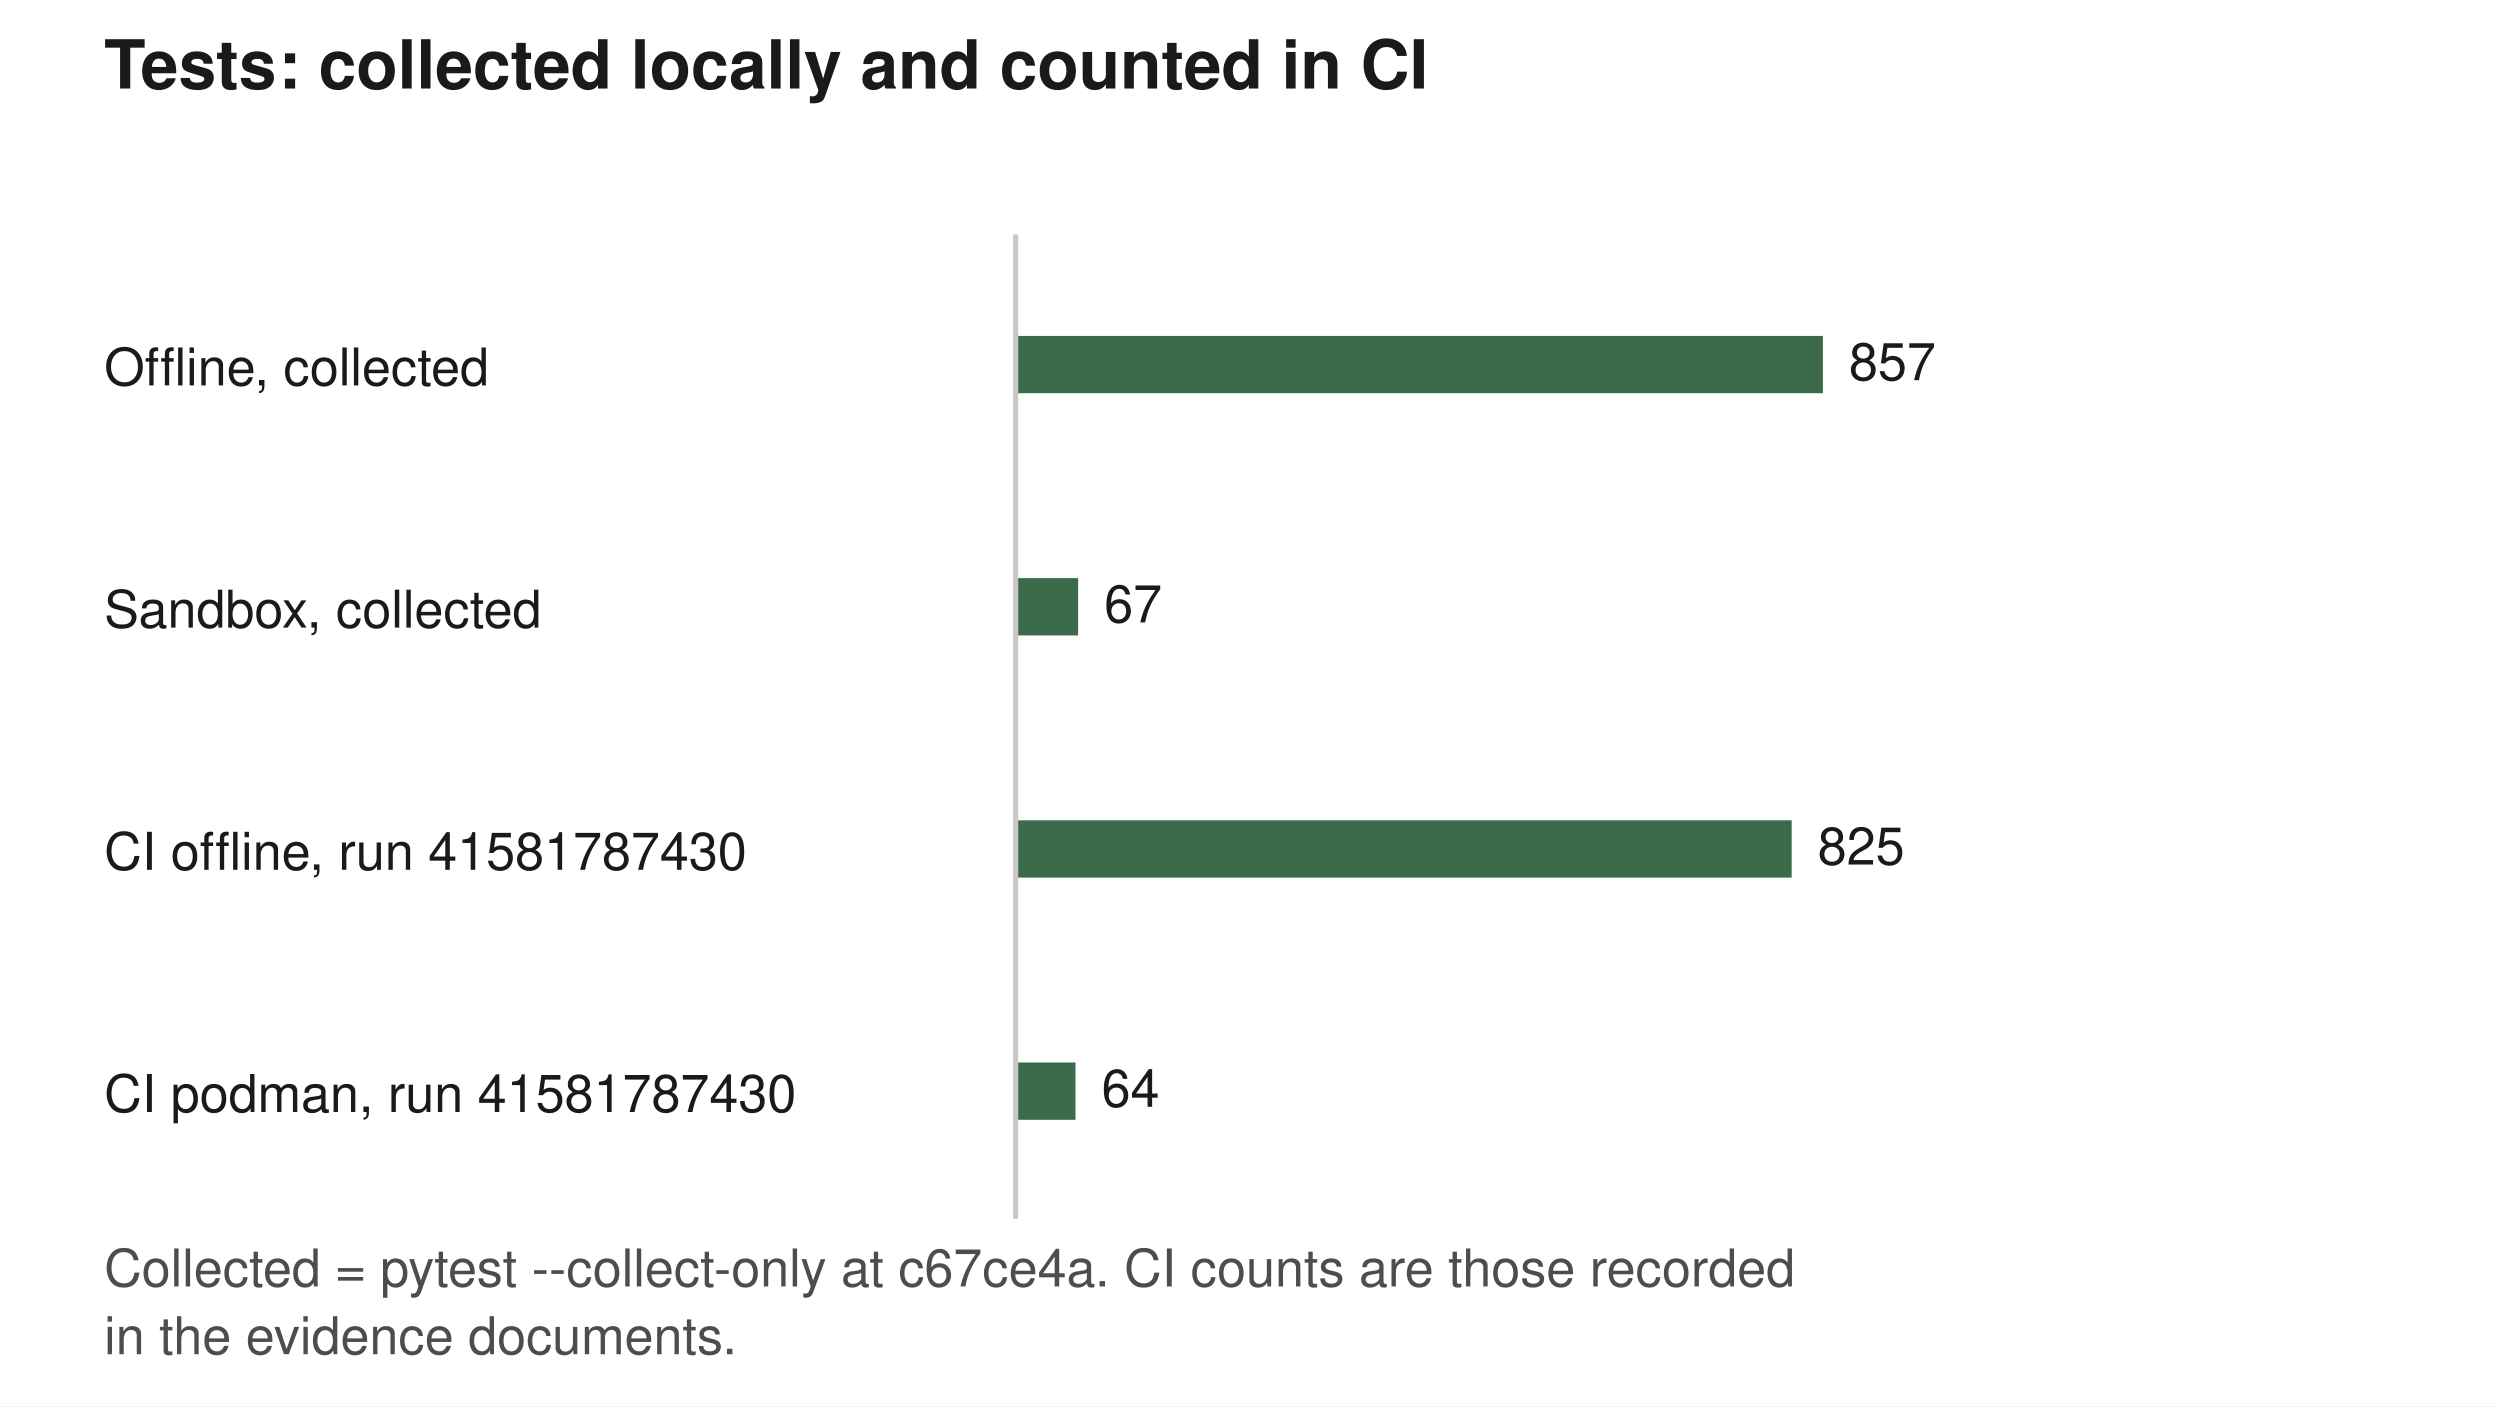
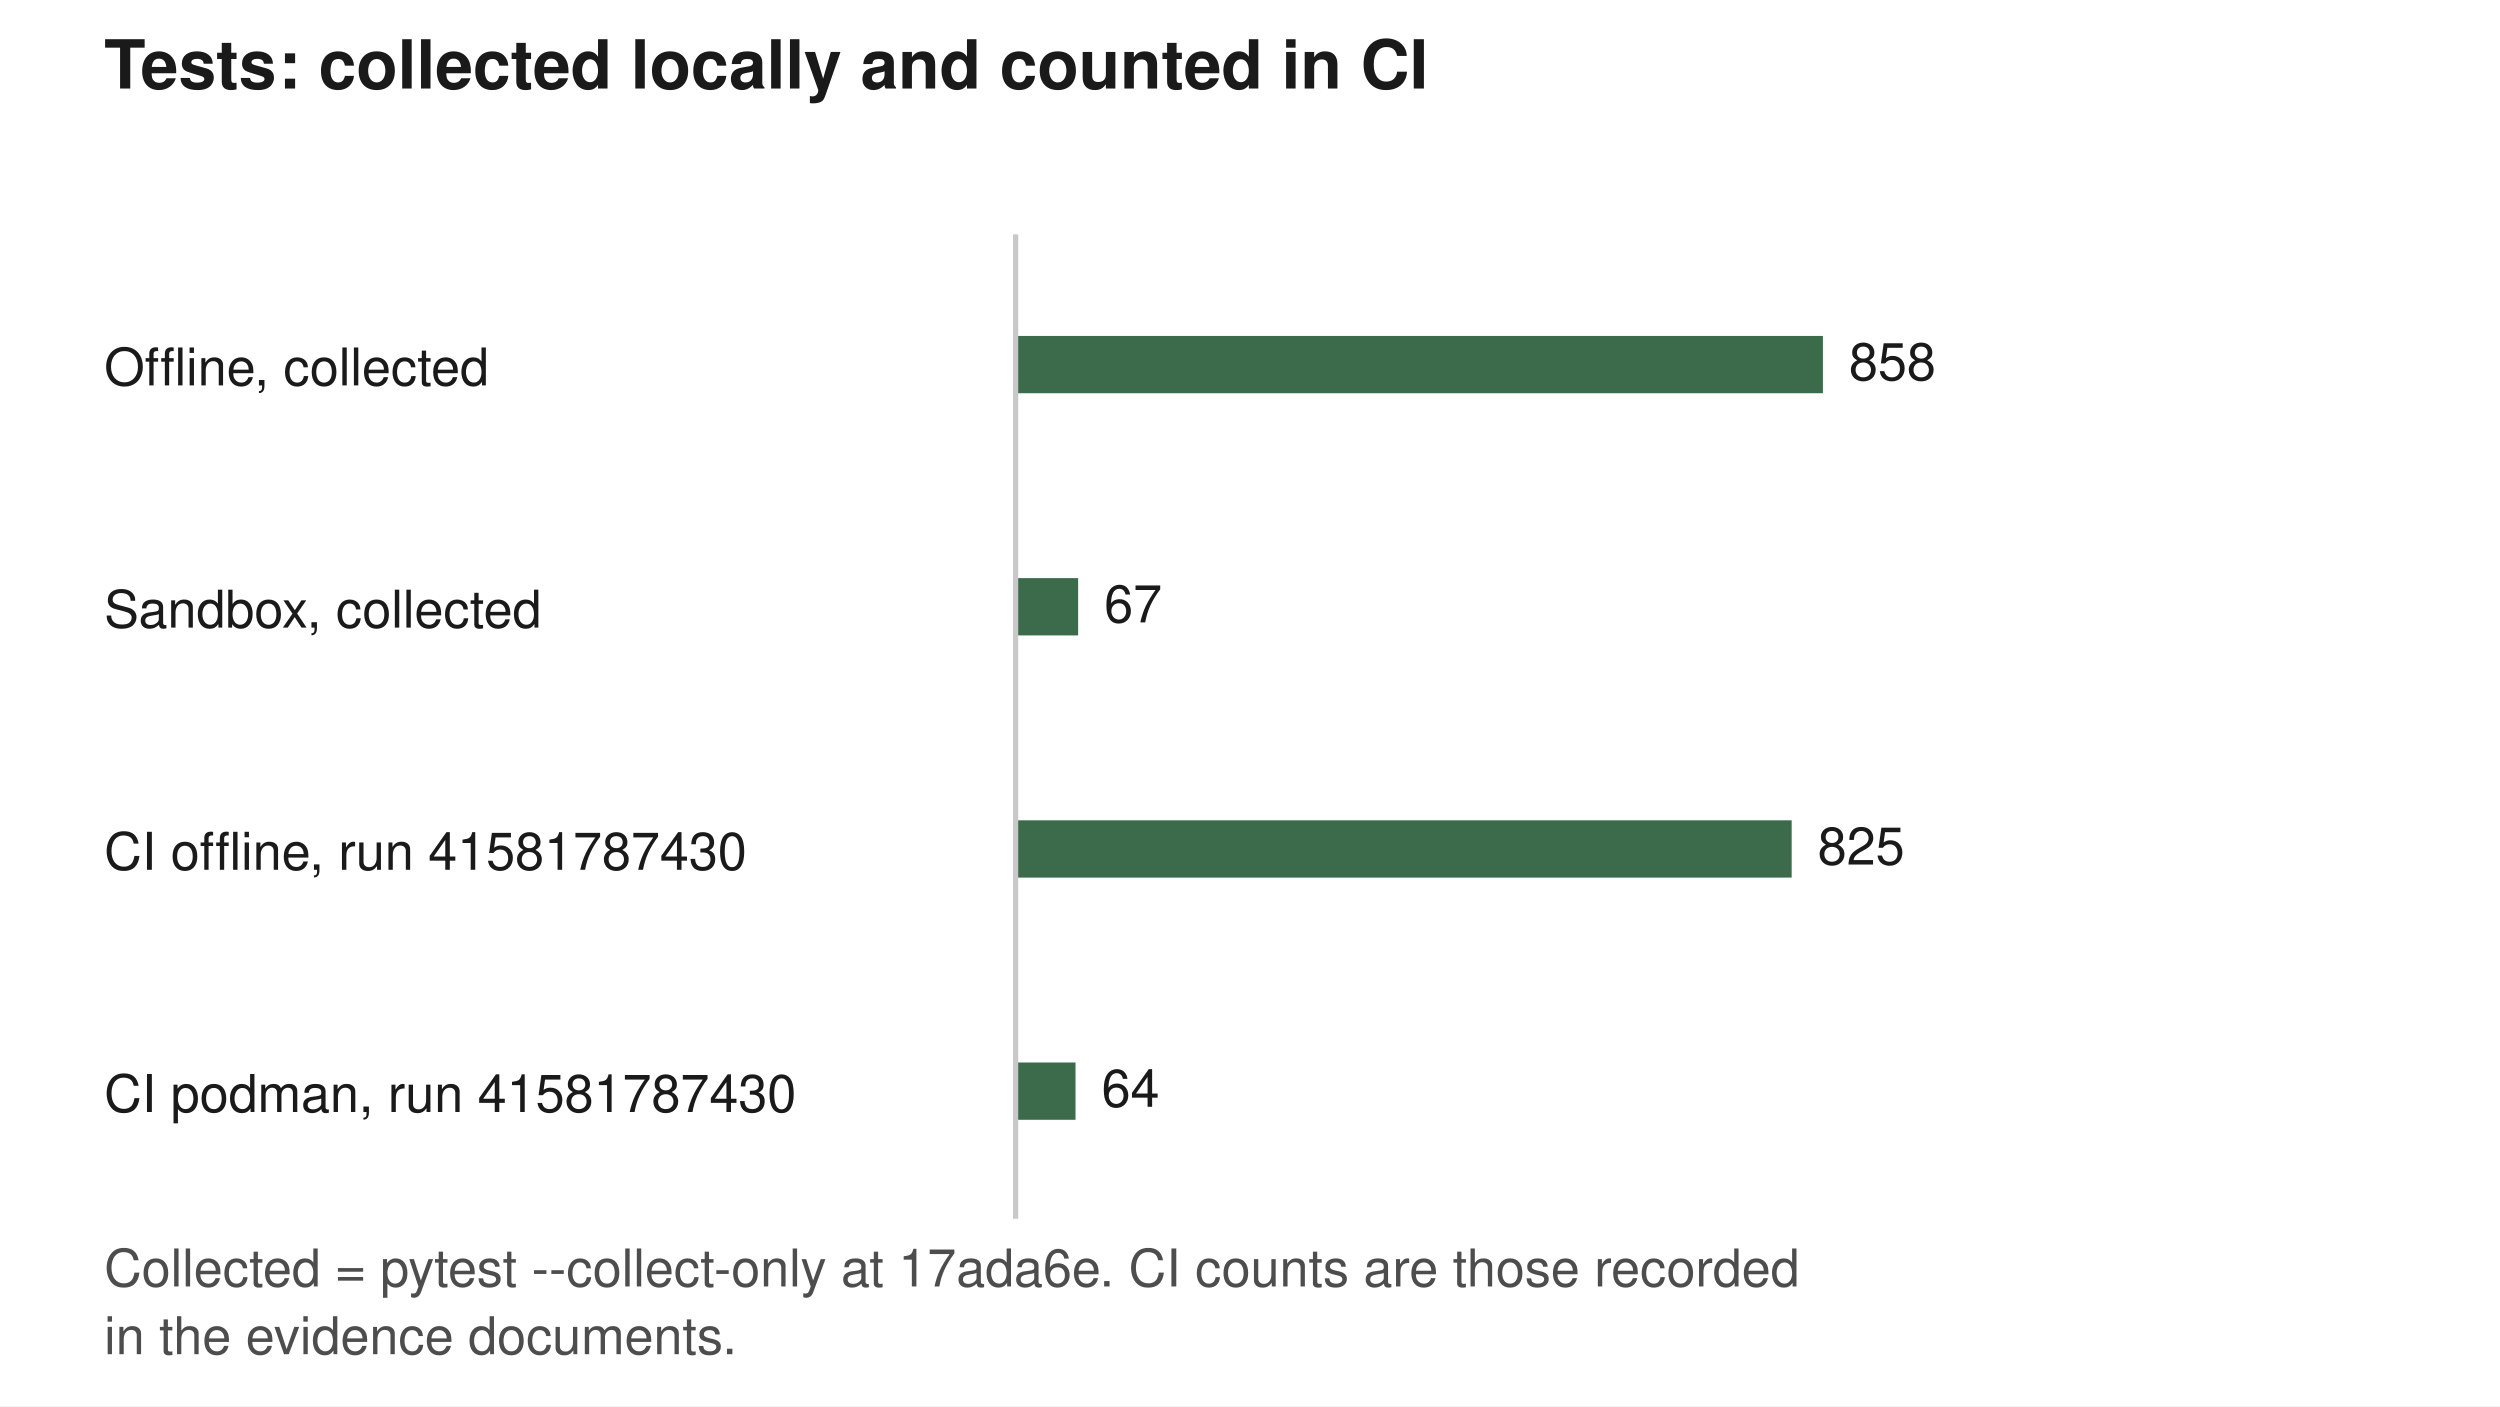
<svg xmlns="http://www.w3.org/2000/svg" viewBox="0 0 960 540" width="960" height="540" role="img" aria-labelledby="engineering-tests-title engineering-tests-desc">
  <style>text{font-family:system-ui,-apple-system,"Segoe UI",Helvetica,Arial,sans-serif}</style>
  <rect x="0" y="0" width="960" height="540" fill="#ffffff" />
  <text x="40" y="34" font-size="26" font-weight="bold" fill="#1a1a1a">Tests: collected locally and counted in CI</text>
  <text x="40" y="148" font-size="20" fill="#1a1a1a">Offline, collected</text>
  <rect x="390" y="129" width="310" height="22" fill="#3b6b4a" stroke="none" stroke-width="2" />
-   <text x="710" y="146" font-size="20" fill="#1a1a1a">857</text>
+   <text x="710" y="146" font-size="20" fill="#1a1a1a">858</text>
  <text x="40" y="241" font-size="20" fill="#1a1a1a">Sandbox, collected</text>
  <rect x="390" y="222" width="24" height="22" fill="#3b6b4a" stroke="none" stroke-width="2" />
  <text x="424" y="239" font-size="20" fill="#1a1a1a">67</text>
  <text x="40" y="334" font-size="20" fill="#1a1a1a">CI offline, run 41581787430</text>
  <rect x="390" y="315" width="298" height="22" fill="#3b6b4a" stroke="none" stroke-width="2" />
  <text x="698" y="332" font-size="20" fill="#1a1a1a">825</text>
  <text x="40" y="427" font-size="20" fill="#1a1a1a">CI podman, run 41581787430</text>
  <rect x="390" y="408" width="23" height="22" fill="#3b6b4a" stroke="none" stroke-width="2" />
  <text x="423" y="425" font-size="20" fill="#1a1a1a">64</text>
  <path d="M390 90V468" stroke="#c8c8c8" stroke-width="2" fill="none" />
-   <text x="40" y="494" font-size="20" fill="#4d4d4d">Collected = pytest --collect-only at c67ce4a. CI counts are those recorded</text>
+   <text x="40" y="494" font-size="20" fill="#4d4d4d">Collected = pytest --collect-only at 17ada6e. CI counts are those recorded</text>
  <text x="40" y="520" font-size="20" fill="#4d4d4d">in the evidence documents.</text>
</svg>
